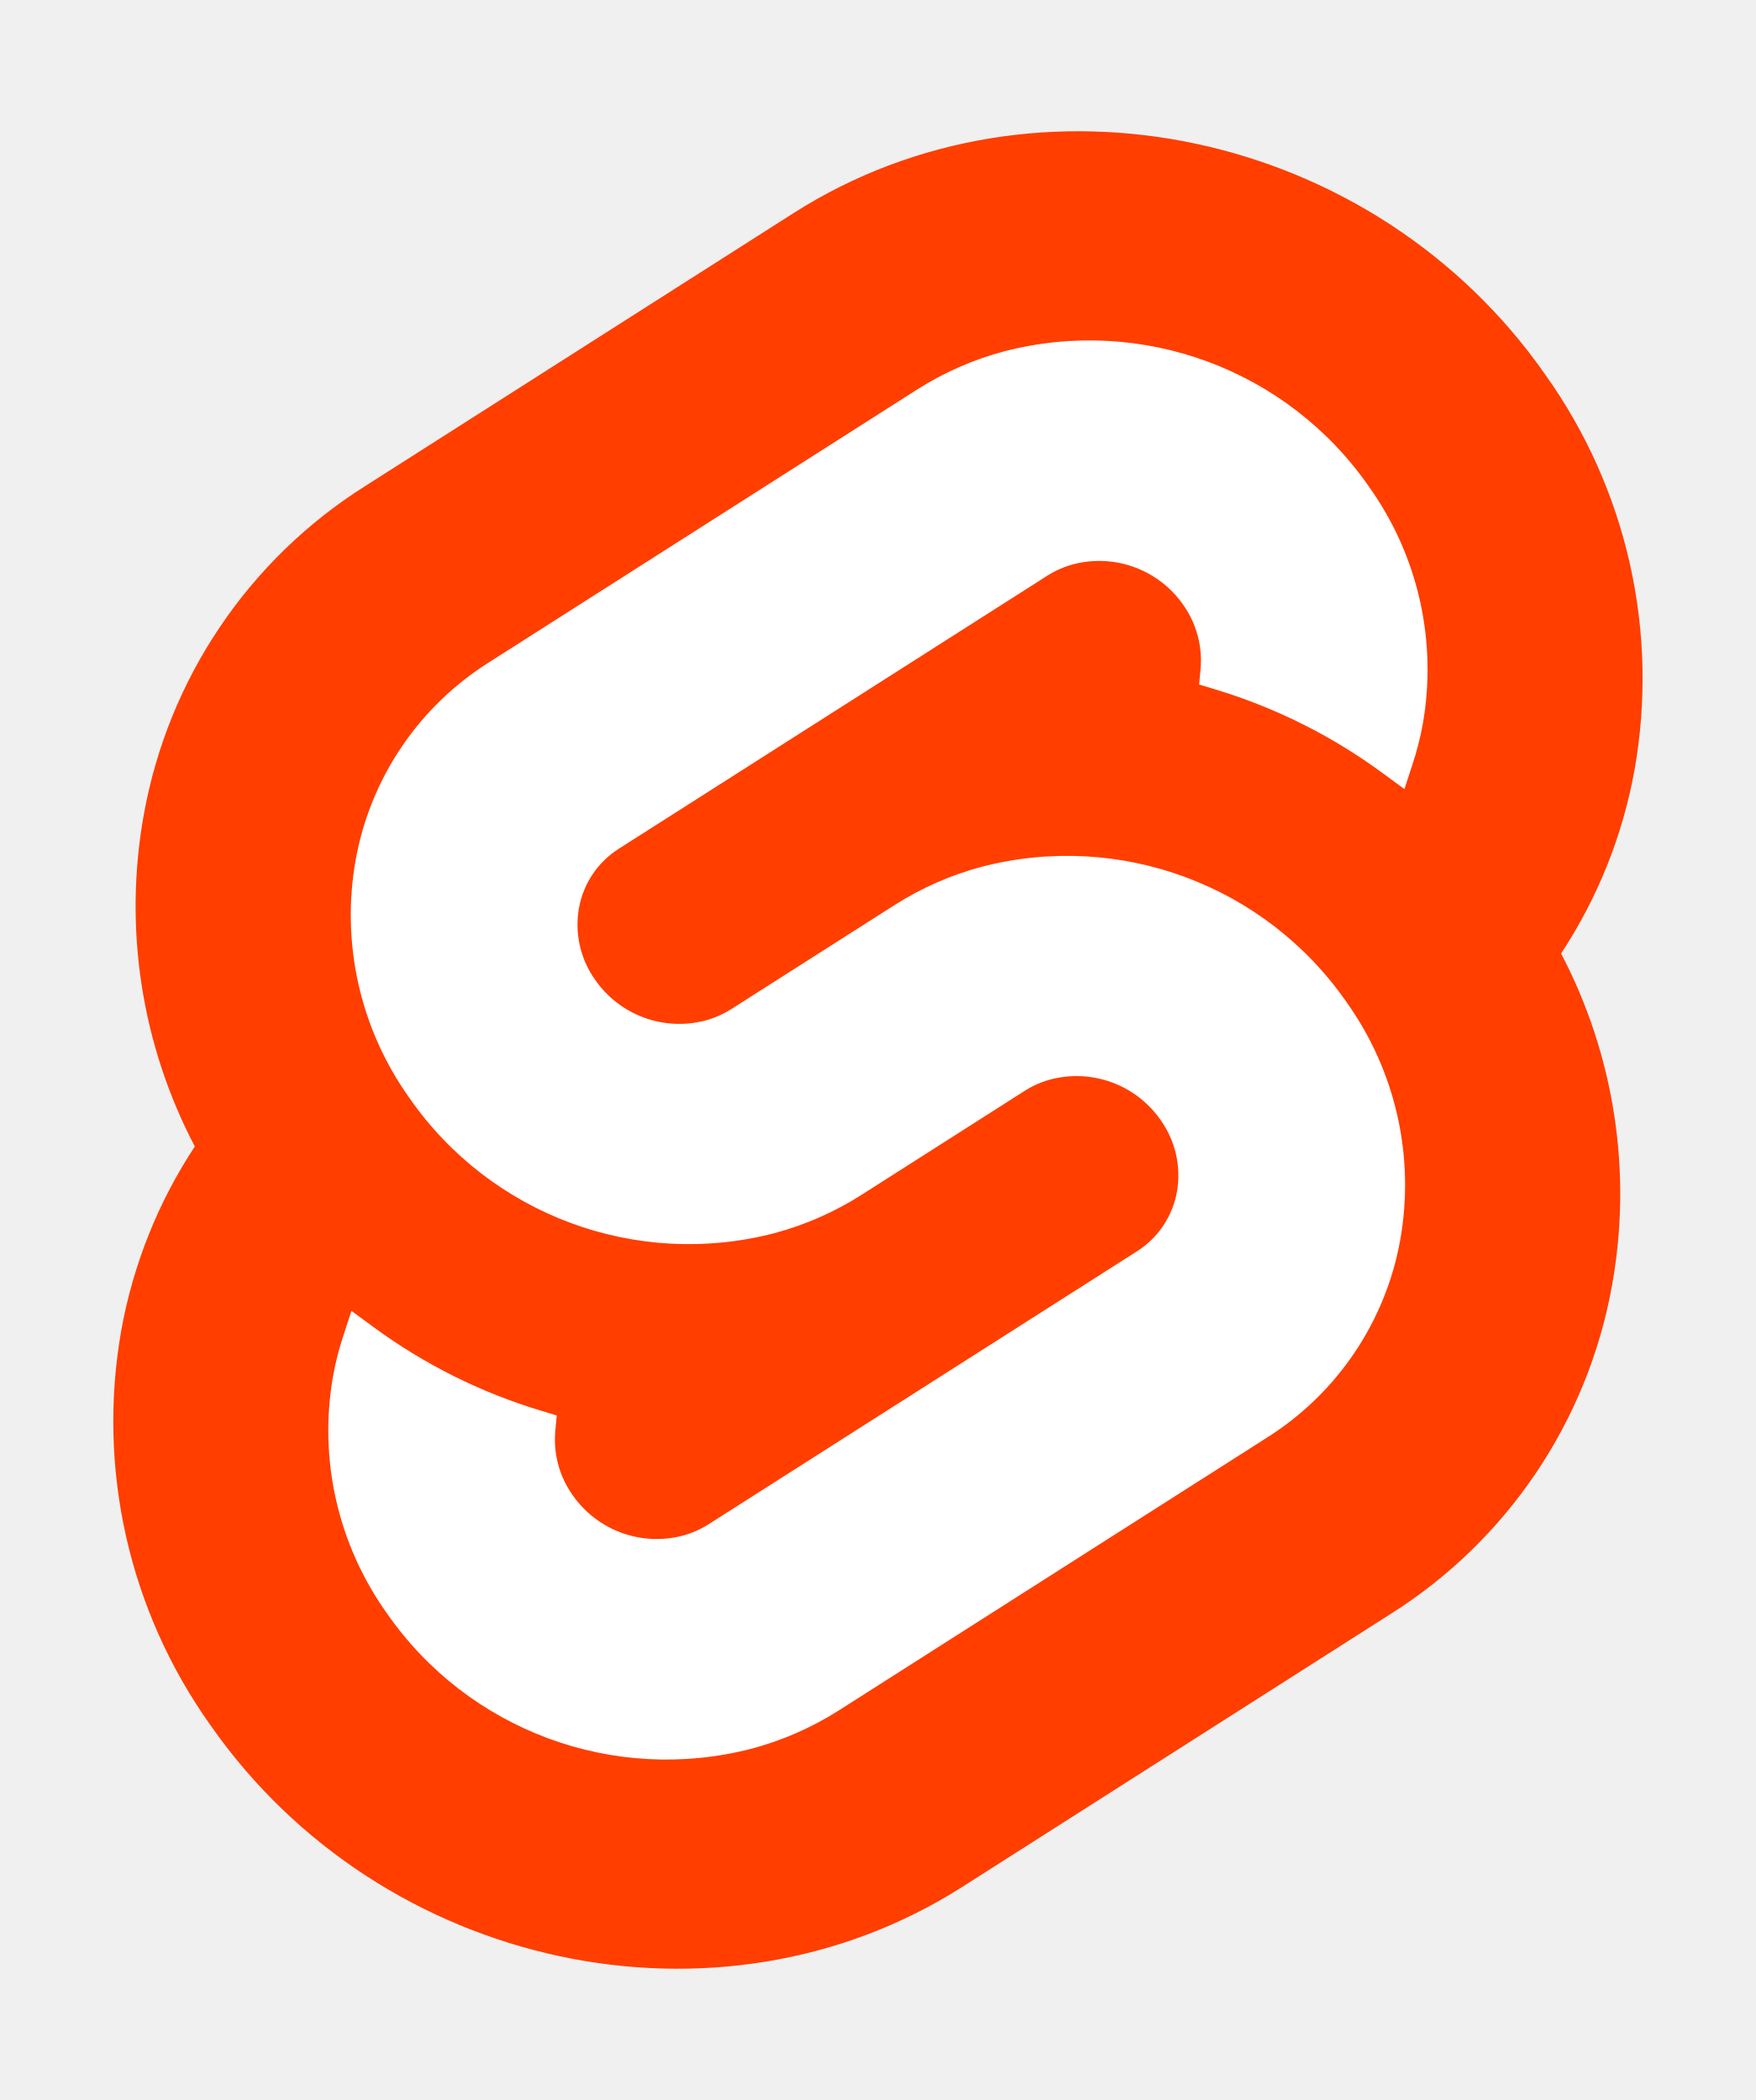
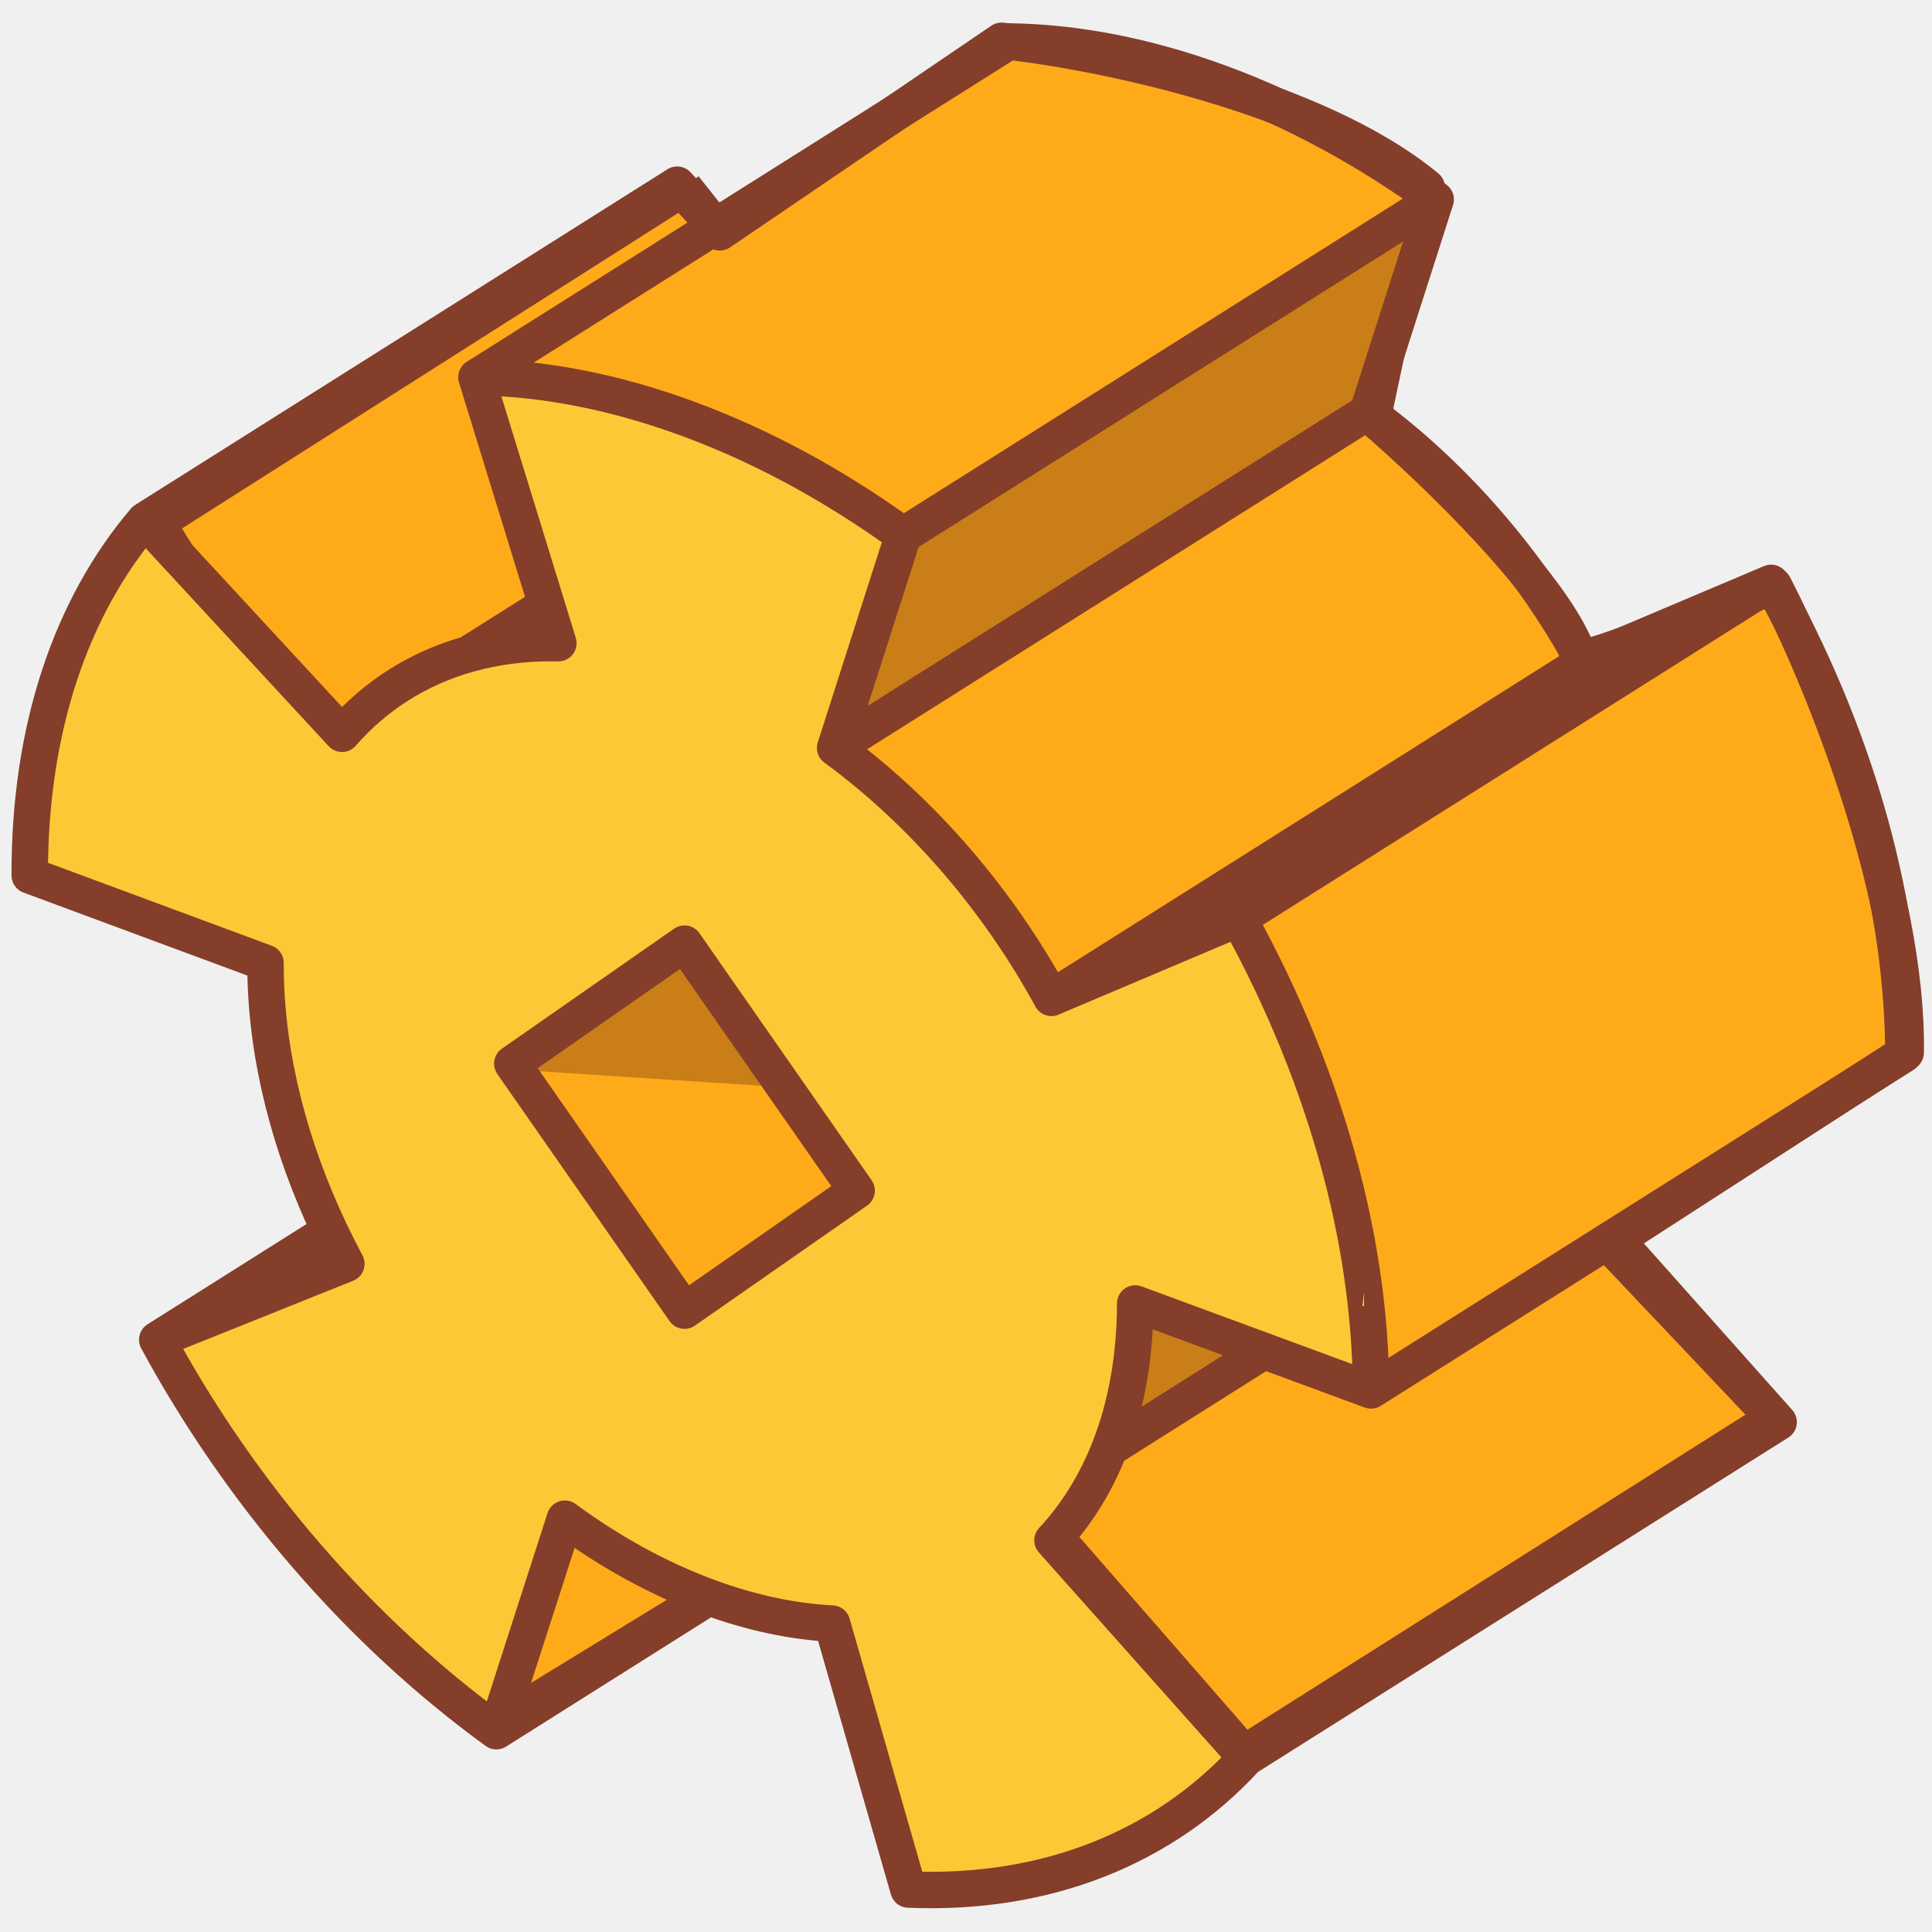
- <svg xmlns="http://www.w3.org/2000/svg" width="107" height="128" viewBox="0 0 107 128">
-   <path d="M94.157 22.819c-10.4-14.885-30.94-19.297-45.792-9.835L22.282 29.608A29.92 29.92 0 0 0 8.764 49.65a31.5 31.5 0 0 0 3.108 20.231 30 30 0 0 0-4.477 11.183 31.9 31.9 0 0 0 5.448 24.116c10.402 14.887 30.942 19.297 45.791 9.835l26.083-16.624A29.92 29.92 0 0 0 98.235 78.35a31.53 31.53 0 0 0-3.105-20.232 30 30 0 0 0 4.474-11.182 31.88 31.88 0 0 0-5.447-24.116" style="fill:#ff3e00" />
-   <path d="M45.817 106.582a20.72 20.72 0 0 1-22.237-8.243 19.17 19.17 0 0 1-3.277-14.503 18 18 0 0 1 .624-2.435l.49-1.498 1.337.981a33.6 33.6 0 0 0 10.203 5.098l.97.294-.09.968a5.85 5.85 0 0 0 1.052 3.878 6.24 6.24 0 0 0 6.695 2.485 5.8 5.8 0 0 0 1.603-.704L69.27 76.28a5.43 5.43 0 0 0 2.45-3.631 5.8 5.8 0 0 0-.987-4.371 6.24 6.24 0 0 0-6.698-2.487 5.7 5.7 0 0 0-1.6.704l-9.953 6.345a19 19 0 0 1-5.296 2.326 20.72 20.72 0 0 1-22.237-8.243 19.17 19.17 0 0 1-3.277-14.502 17.99 17.99 0 0 1 8.13-12.052l26.081-16.623a19 19 0 0 1 5.3-2.329 20.72 20.72 0 0 1 22.237 8.243 19.17 19.17 0 0 1 3.277 14.503 18 18 0 0 1-.624 2.435l-.49 1.498-1.337-.98a33.6 33.6 0 0 0-10.203-5.1l-.97-.294.09-.968a5.86 5.86 0 0 0-1.052-3.878 6.24 6.24 0 0 0-6.696-2.485 5.8 5.8 0 0 0-1.602.704L37.73 51.72a5.42 5.42 0 0 0-2.449 3.63 5.79 5.79 0 0 0 .986 4.372 6.24 6.24 0 0 0 6.698 2.486 5.8 5.8 0 0 0 1.602-.704l9.952-6.342a19 19 0 0 1 5.295-2.328 20.72 20.72 0 0 1 22.237 8.242 19.17 19.17 0 0 1 3.277 14.503 18 18 0 0 1-8.13 12.053l-26.081 16.622a19 19 0 0 1-5.3 2.328" style="fill:#fff" />
+ <svg xmlns="http://www.w3.org/2000/svg" width="100" height="100" viewBox="0 0 100 100">
+   <defs>
+     <clipPath id="clip0" clipPathUnits="userSpaceOnUse">
+       <rect transform="translate(303.39 -8)" x="-303.39" y="8" width="100" height="100" />
+     </clipPath>
+   </defs>
+   <g clip-path="url(#clip0)">
+     <path fill="#FFAB19" transform="translate(303.39 -8)" d="M-267.971 17.708L-295.263 35.058L-282.869 55.048L-277.272 97.052L-266.132 90.229L-248.461 87.91L-239 98.758L-211.574 81.407L-220.103 72.398L-204.751 62.484C-204.623 53.934 -209.246 42.805 -211.574 38.31C-214.772 39.652 -221.265 42.276 -221.649 42.041C-222.779 38.459 -229.245 32.269 -232.336 29.621C-231.51 25.65 -229.794 17.708 -229.538 17.708C-235.359 12.889 -246.64 10.636 -251.553 10.112L-266.132 20.026L-267.971 17.708Z" />
+     <path fill="none" stroke="#843E2A" stroke-width="1.886" stroke-linejoin="round" transform="translate(303.39 -8)" d="M-267.971 17.708L-295.263 35.058L-282.869 55.048L-277.272 97.052L-266.132 90.229L-248.461 87.91L-239 98.758L-211.574 81.407L-220.103 72.398L-204.751 62.484C-204.623 53.934 -209.246 42.805 -211.574 38.31C-214.772 39.652 -221.265 42.276 -221.649 42.041C-222.779 38.459 -229.245 32.269 -232.336 29.621C-231.51 25.65 -229.794 17.708 -229.538 17.708C-235.359 12.889 -246.64 10.636 -251.553 10.112L-266.132 20.026L-267.971 17.708L-267.971 17.708" />
+     <path fill="#CA7E17" transform="translate(303.39 -8)" d="M-229.031 18.614L-256.563 35.645L-259.868 46.546L-232.683 29.648L-229.031 18.614Z" />
+     <path fill="#CA7E17" transform="translate(303.39 -8)" d="M-212.401 38.283L-221.382 42.334L-247.635 59.046L-239.399 55.767L-212.401 38.283Z" />
+     <path fill="#CA7E17" transform="translate(303.39 -8)" d="M-245.476 82.66L-244.65 75.41L-238.12 78.209L-245.476 82.66Z" />
+     <path fill="#CA7E17" transform="translate(303.39 -8)" d="M-293.77 76.343L-286.094 71.652L-285.455 73.438L-293.77 76.343Z" />
+     <path fill="#CA7E17" transform="translate(303.39 -8)" d="M-274.98 39.003L-277.539 41.162L-274.474 41.162L-274.98 39.003Z" />
+     <path fill="#FDC836" transform="translate(303.39 -8)" d="M-295.849 35.192L-285.561 45.959L-282.31 43.267L-278.685 41.855L-274.474 41.855L-278.685 27.729L-273.994 28.075L-268.984 29.248L-264.772 31.114L-257.976 34.499L-256.937 35.778L-260.428 46.892L-255.177 51.103L-251.446 56.007L-249.341 59.632L-239.399 56.007L-234.735 65.602L-232.63 73.651L-232.63 79.968L-244.783 75.304C-245.032 79.071 -246.201 86.86 -248.888 87.884C-249.25 87.905 -242.447 95.142 -239 98.758C-240.572 101.175 -246.233 105.954 -256.297 105.74C-256.617 105.698 -259.078 96.626 -260.268 92.095C-264.08 91.428 -272.203 89.392 -274.207 86.578C-274.378 86.343 -276.73 93.641 -277.885 97.318C-283.225 92.921 -294.17 82.75 -295.236 77.249C-295.364 77.185 -288.591 74.628 -285.188 73.358C-286.867 70.453 -290.135 63.262 -289.772 57.74C-289.943 57.676 -297.981 54.71 -301.979 53.235C-301.526 47.958 -299.666 36.961 -295.849 35.192ZM-267.917 56.913L-276.659 62.804L-267.917 76.13L-258.829 70.053L-267.917 56.913Z" fill-rule="evenodd" />
+     <path fill="#CA7E17" transform="translate(303.39 -8)" d="M-262.534 64.296L-275.94 63.417L-276.739 62.724L-268.104 57.073L-262.534 64.296Z" />
+     <path fill="none" stroke="#843E2A" stroke-width="1.886" stroke-linejoin="round" transform="translate(303.39 -8)" d="M-248.968 59.649L-221.409 42.271M-256.638 35.699L-260.163 46.712C-255.635 50.029 -251.73 54.586 -248.968 59.649L-239.277 55.546M-219.851 72.039L-204.868 62.591C-204.869 62.429 -204.87 62.265 -204.873 62.101C-205.006 54.065 -207.534 45.741 -211.718 38.169L-221.409 42.271C-224.171 37.208 -228.076 32.651 -232.604 29.334M-211.718 38.169L-220.625 43.785L-239.277 55.546M-232.426 79.969C-232.427 79.806 -232.429 79.643 -232.431 79.478C-232.458 77.88 -232.579 76.271 -232.789 74.659C-233.046 72.683 -233.437 70.703 -233.951 68.733C-235.126 64.224 -236.943 59.768 -239.277 55.546M-260.163 46.712L-232.604 29.334M-256.638 35.699C-257.98 34.729 -259.356 33.829 -260.762 33.007C-260.864 32.948 -260.966 32.888 -261.069 32.829C-261.737 32.446 -262.412 32.08 -263.092 31.732C-264.618 30.953 -266.174 30.268 -267.752 29.686C-269.695 28.968 -271.599 28.436 -273.449 28.078C-275.264 27.727 -277.028 27.545 -278.73 27.524M-256.638 35.699L-229.079 18.322M-266.346 19.715L-271.83 23.173L-278.73 27.524L-275.838 36.91L-275.101 39.304L-274.489 41.291C-276.139 41.255 -277.701 41.449 -279.15 41.858C-281.733 42.586 -283.958 43.993 -285.687 45.98L-295.897 34.936M-275.101 39.304L-279.15 41.858M-266.346 19.715L-251.171 10.146C-247.732 10.19 -244.042 10.888 -240.193 12.308C-236.318 13.738 -232.58 15.789 -229.079 18.322L-232.604 29.334M-295.251 77.344L-285.462 73.416C-285.763 72.854 -286.05 72.286 -286.322 71.712C-288.363 67.409 -289.569 62.822 -289.643 58.372C-289.646 58.193 -289.647 58.015 -289.647 57.838L-301.851 53.313C-301.872 45.654 -299.676 39.379 -295.897 34.936L-268.339 17.559L-266.346 19.715M-245.959 82.971L-237.965 77.926M-245.959 82.971C-245.105 80.795 -244.637 78.276 -244.631 75.467L-237.965 77.926M-245.959 82.971C-246.683 84.813 -247.683 86.409 -248.914 87.728L-241.286 96.292L-238.886 98.986M-219.851 72.039L-231.421 79.335L-232.426 79.969L-237.965 77.926M-238.886 98.986L-211.328 81.608L-219.851 72.039M-277.698 97.606L-274.153 86.608C-271.824 88.32 -269.33 89.703 -266.741 90.658C-266.728 90.663 -266.715 90.668 -266.702 90.672C-264.48 91.488 -262.339 91.933 -260.322 92.037L-256.369 105.801C-249.244 106.104 -243.145 103.641 -238.886 98.986M-232.789 74.659C-232.781 74.659 -232.772 74.659 -232.764 74.66M-286.322 71.712L-295.251 77.344C-290.947 85.292 -284.815 92.442 -277.698 97.606L-266.702 90.672" />
+     <path fill="none" stroke="#843E2A" stroke-width="1.886" stroke-linecap="round" stroke-linejoin="round" transform="translate(303.39 -8)" d="M-276.873 63.054L-267.961 56.842L-259.05 69.629L-267.961 75.84L-276.873 63.054L-276.873 63.054" />
+   </g>
</svg>
